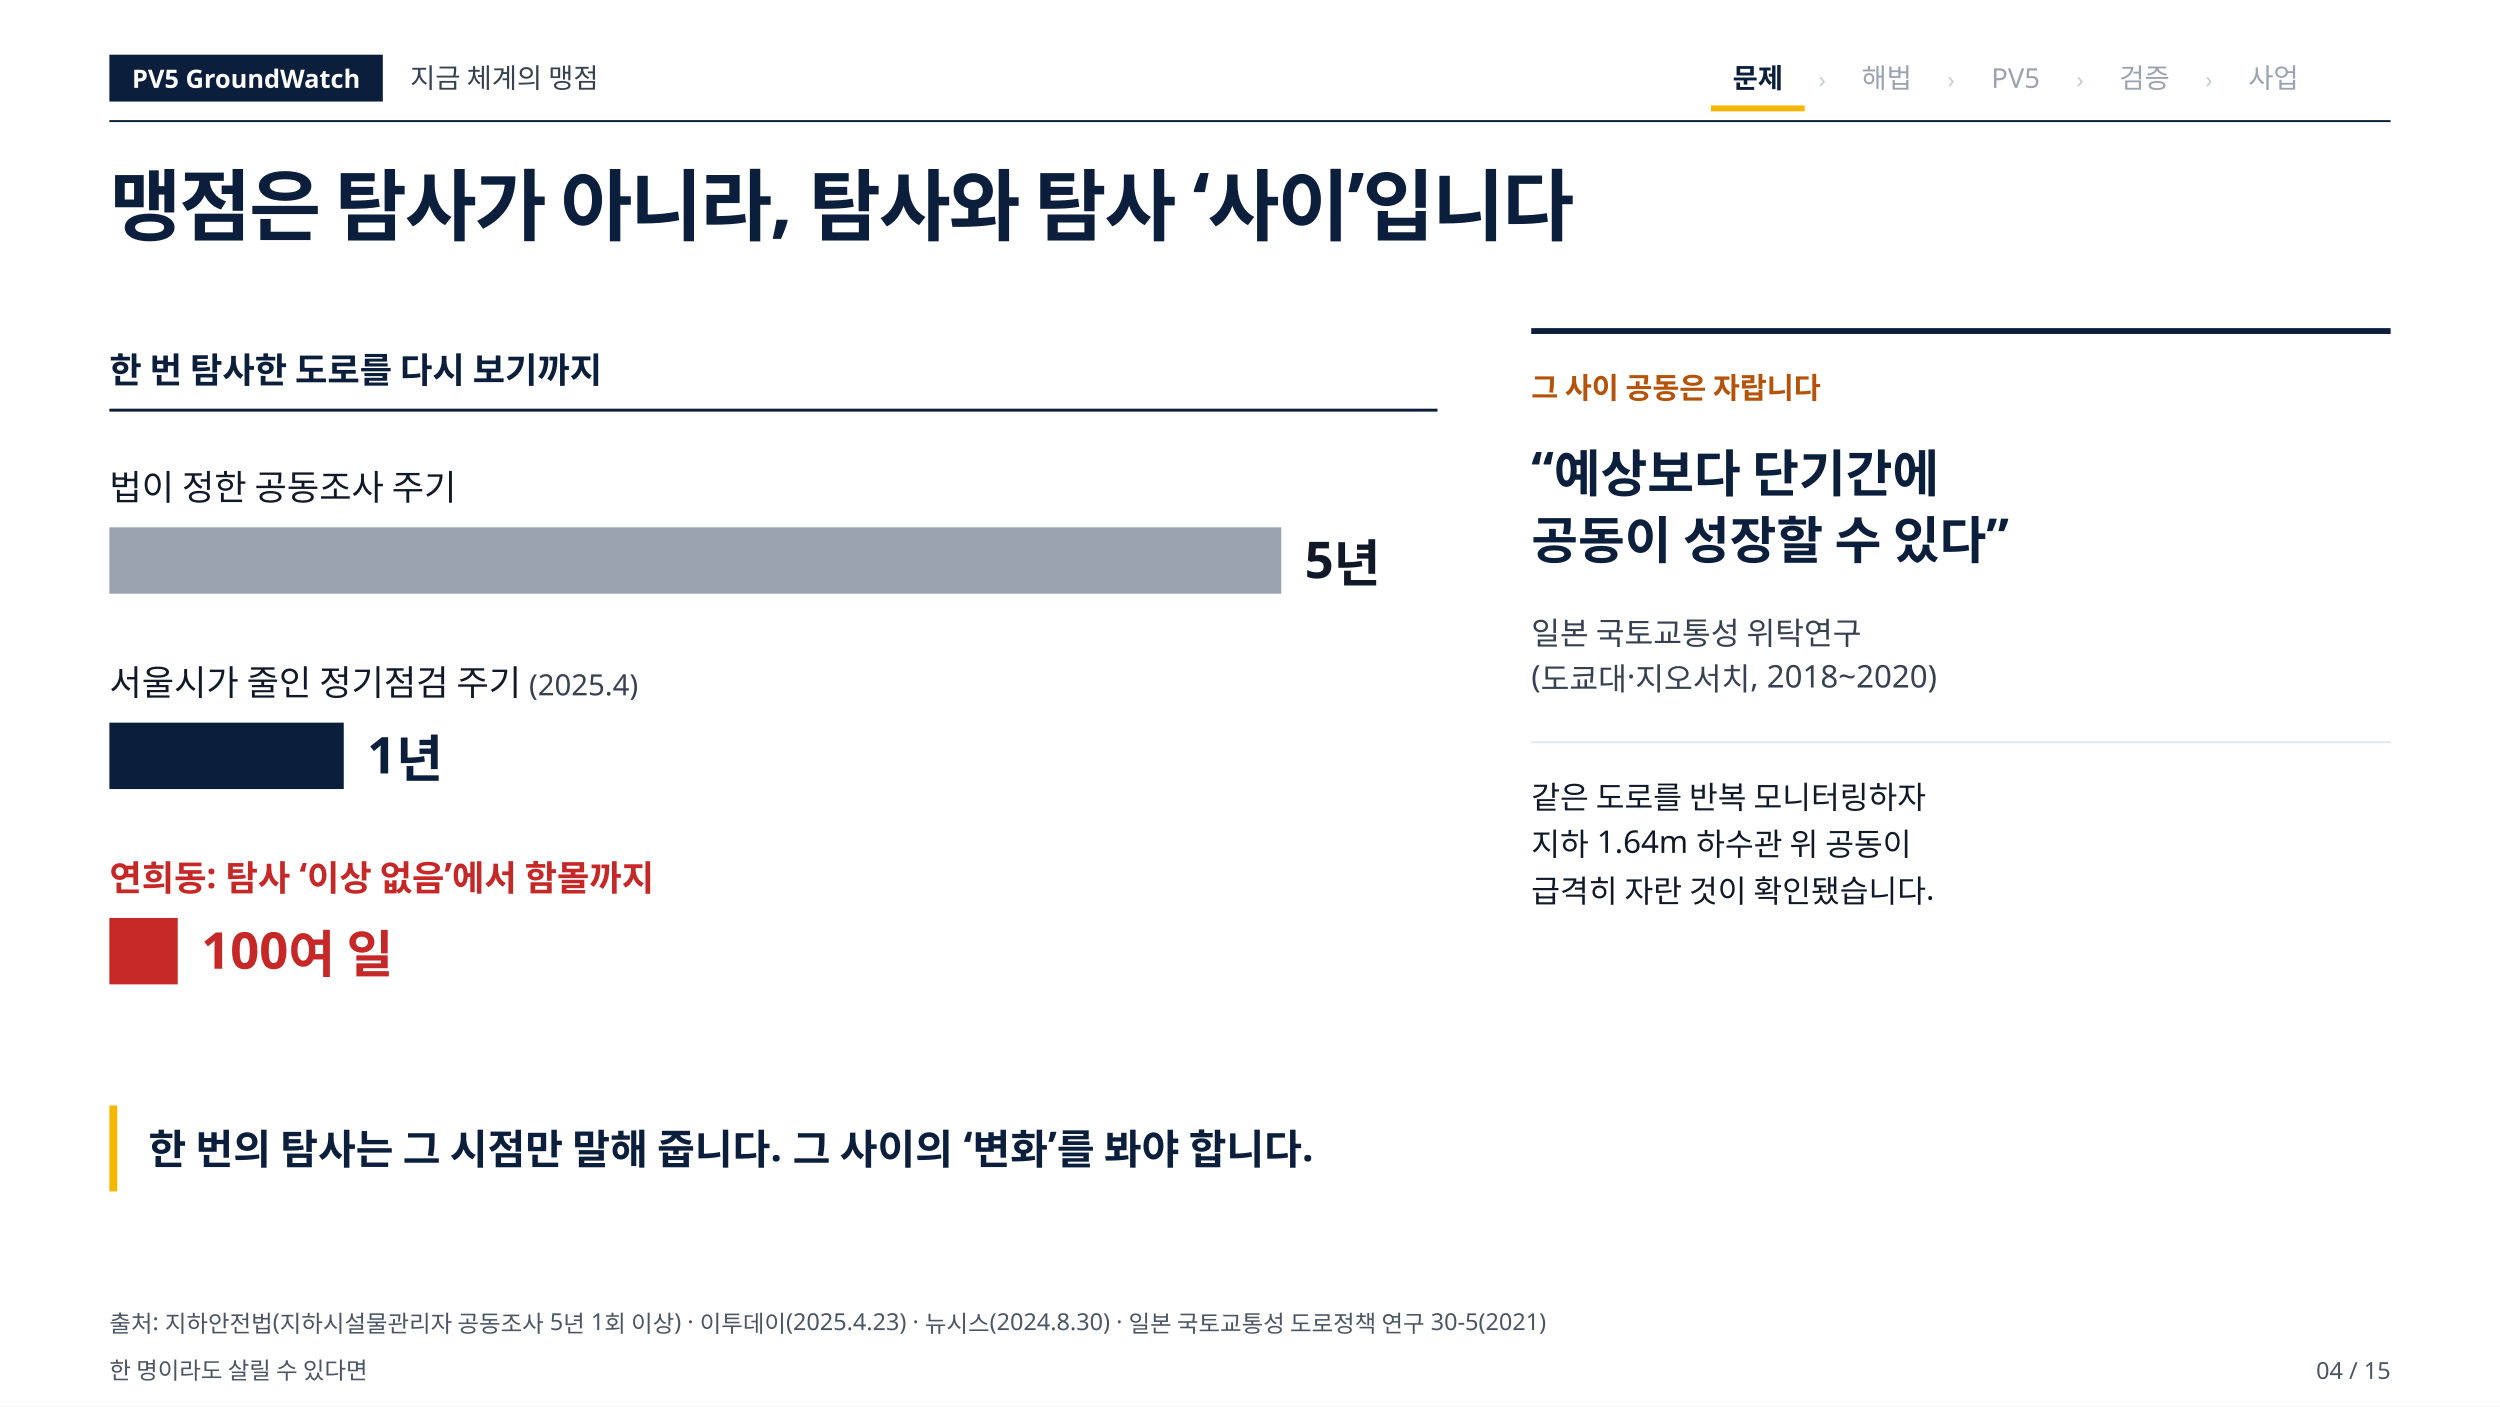
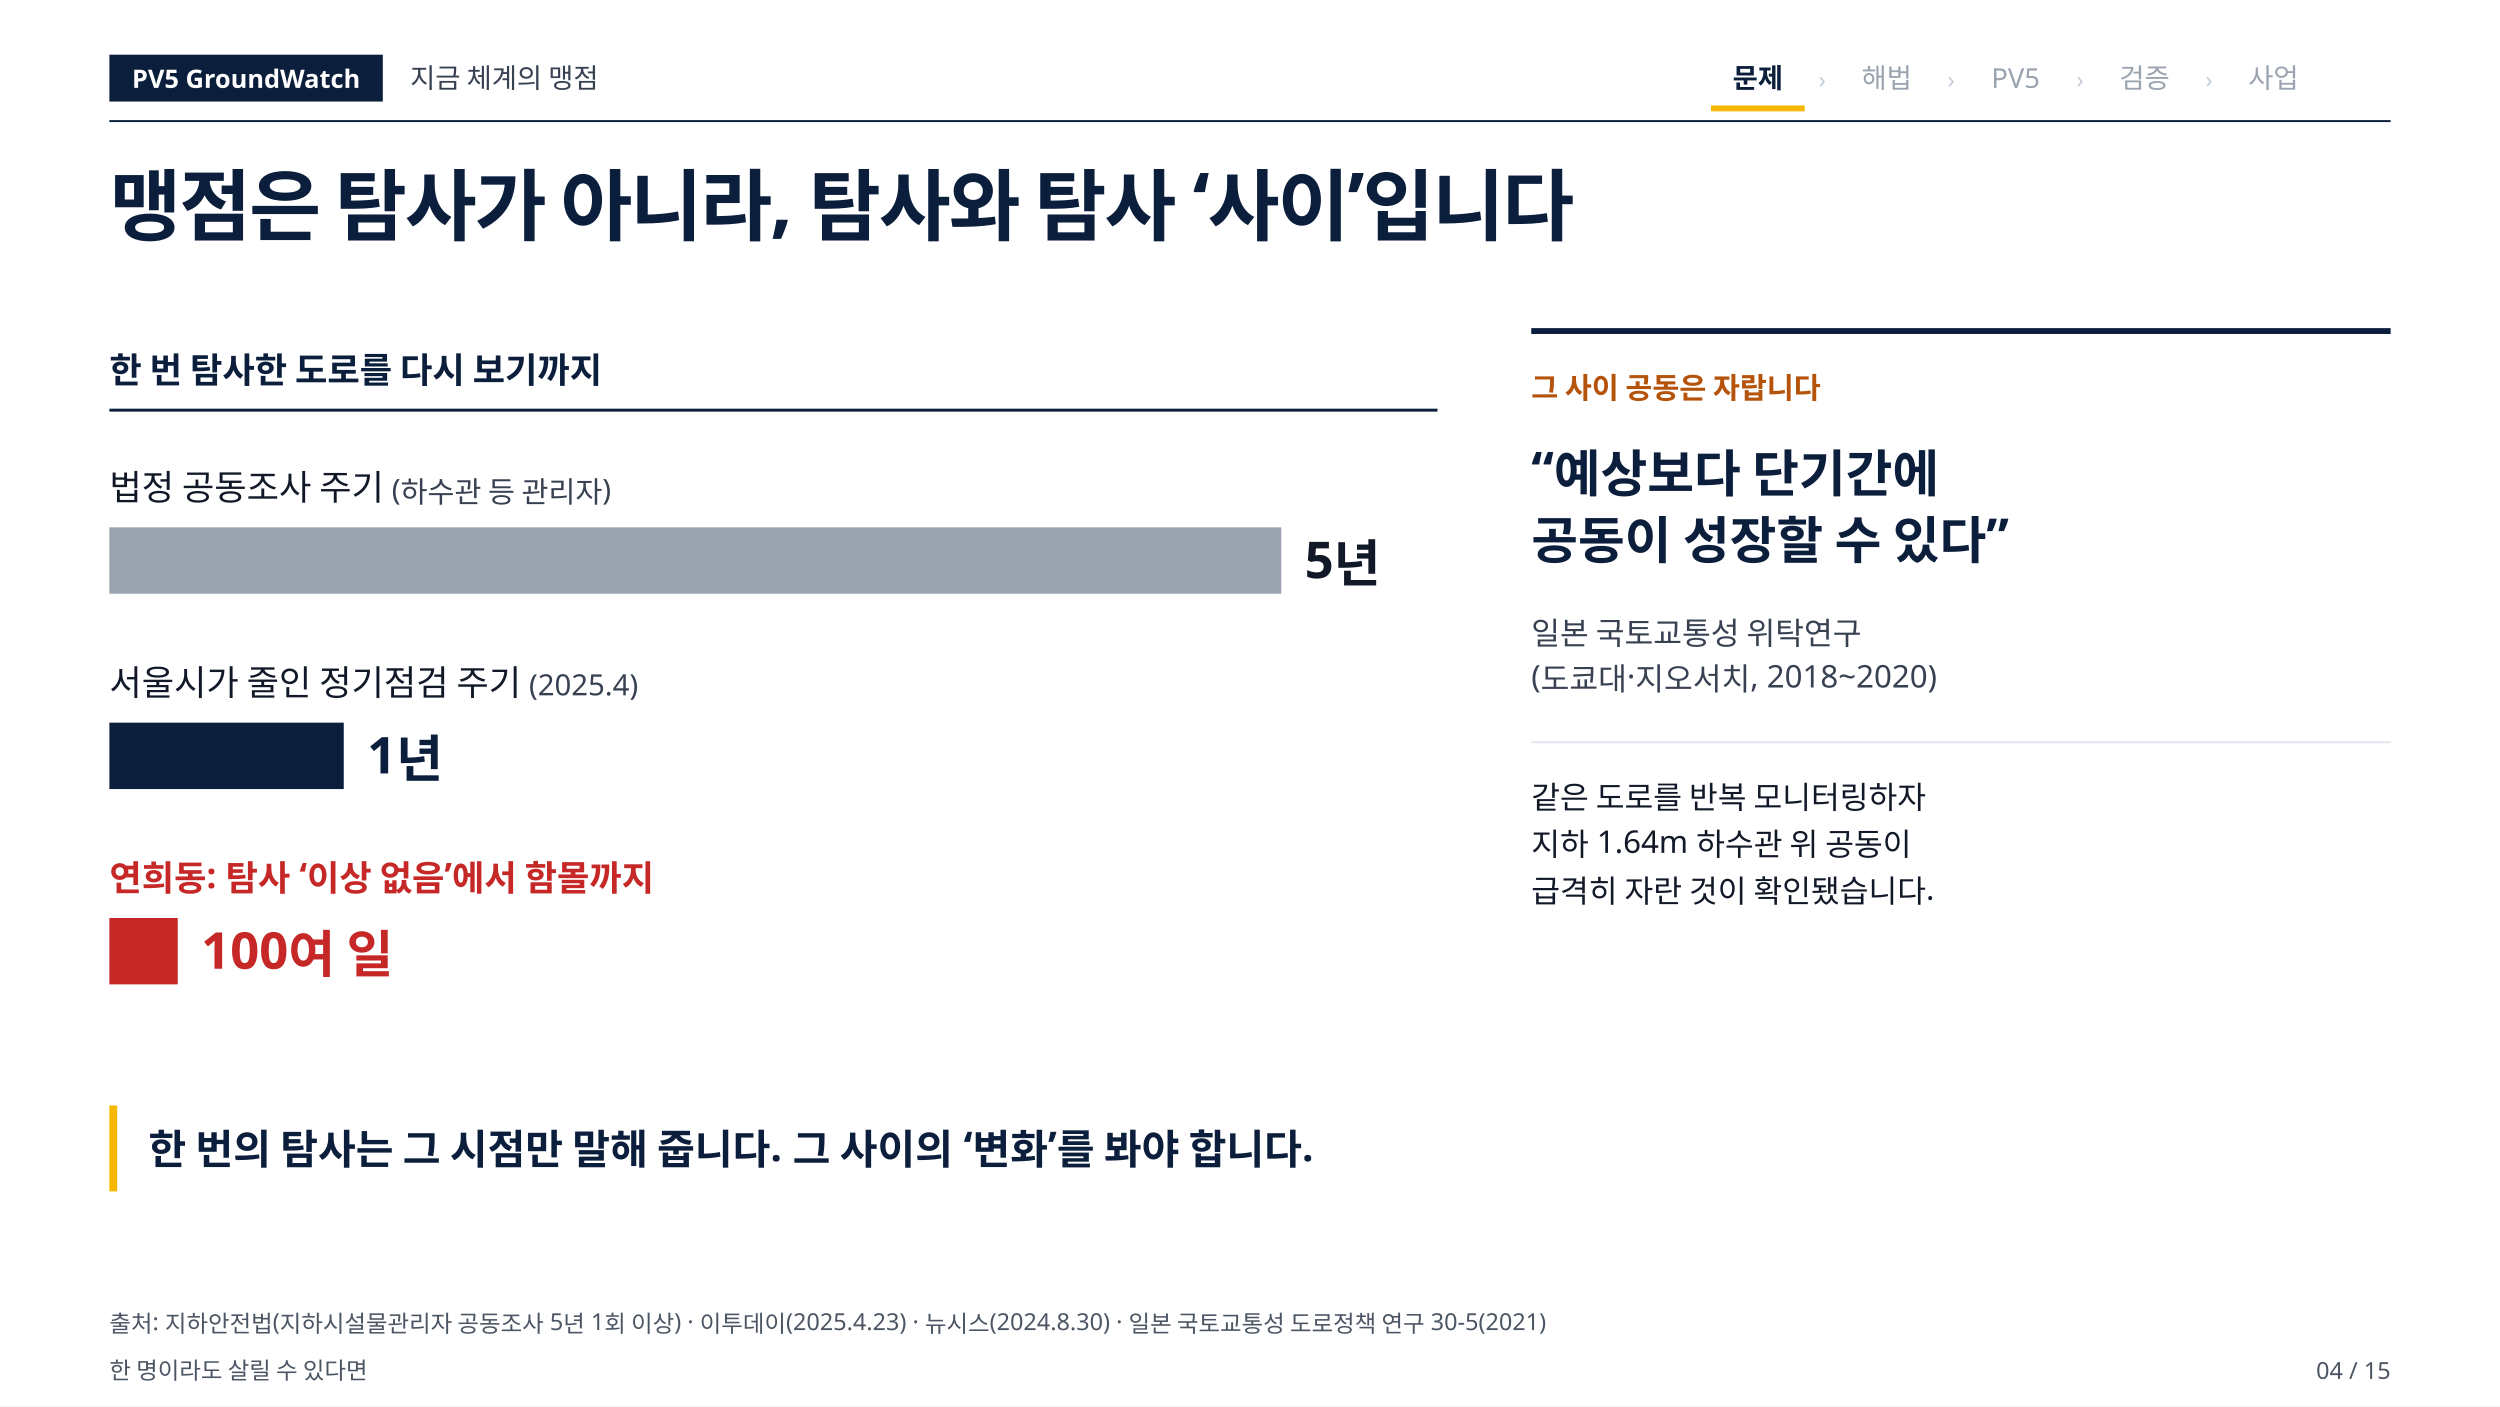
<svg xmlns="http://www.w3.org/2000/svg" viewBox="0 0 1280 720" lang="ko-KR" data-pptx-page-role="content" font-family="Pretendard, 'Malgun Gothic', sans-serif">
  <rect id="bg" x="0" y="0" width="1280" height="720" fill="#FFFFFF" />
  <g id="header" data-pptx-role="header" data-pptx-bounds="56 24 1168 40">
    <rect x="56" y="28" width="140" height="24" fill="#0B1E3C" />
    <text x="126" y="45" font-size="13" font-weight="bold" fill="#FFFFFF" text-anchor="middle">PV5 GroundWatch</text>
    <text x="210" y="45" font-size="14" fill="#374151">지금 체계의 맹점</text>
    <text x="900" y="45" font-size="14" font-weight="bold" fill="#0B1E3C" text-anchor="middle">문제</text>
    <rect x="876" y="54" width="48" height="3" fill="#F5B700" />
    <text x="933" y="45" font-size="12" fill="#C3CCD9" text-anchor="middle">›</text>
    <text x="966" y="45" font-size="14" font-weight="normal" fill="#9AA3AF" text-anchor="middle">해법</text>
    <text x="999" y="45" font-size="12" fill="#C3CCD9" text-anchor="middle">›</text>
    <text x="1032" y="45" font-size="14" font-weight="normal" fill="#9AA3AF" text-anchor="middle">PV5</text>
    <text x="1065" y="45" font-size="12" fill="#C3CCD9" text-anchor="middle">›</text>
    <text x="1098" y="45" font-size="14" font-weight="normal" fill="#9AA3AF" text-anchor="middle">검증</text>
    <text x="1131" y="45" font-size="12" fill="#C3CCD9" text-anchor="middle">›</text>
    <text x="1164" y="45" font-size="14" font-weight="normal" fill="#9AA3AF" text-anchor="middle">사업</text>
    <line x1="56" y1="62" x2="1224" y2="62" stroke="#0B1E3C" stroke-width="1" />
  </g>
  <g id="title" data-pptx-bounds="56 80 1168 56" letter-spacing="-1">
    <text x="56" y="120" font-size="40" font-weight="bold" fill="#0B1E3C">맹점은 탐사가 아니라, 탐사와 탐사 ‘사이’입니다</text>
  </g>
  <g id="gap-chart" data-pptx-bounds="56 168 680 360">
    <text x="56" y="196" font-size="18" font-weight="bold" fill="#0B1E3C">한 번 탐사한 도로를 다시 보기까지</text>
    <line x1="56" y1="210" x2="736" y2="210" stroke="#0B1E3C" stroke-width="1.5" />
-     <text x="56" y="256" font-size="18" fill="#111827">법이 정한 공동조사 주기</text>
+     <text x="56" y="256" font-size="18" fill="#111827">법정 공동조사 주기 <tspan font-size="15" fill="#374151">(하수관 등 관리자)</tspan>
+     </text>
    <rect x="56" y="270" width="600" height="34" fill="#9AA3AF" />
    <text x="668" y="296" font-size="26" font-weight="bold" fill="#111827">5년</text>
    <text x="56" y="356" font-size="18" fill="#111827">서울시가 줄인 정기점검 주기 <tspan font-size="15" fill="#374151">(2025.4)</tspan>
    </text>
    <rect x="56" y="370" width="120" height="34" fill="#0B1E3C" />
    <text x="188" y="396" font-size="26" font-weight="bold" fill="#0B1E3C">1년</text>
    <text x="56" y="456" font-size="18" font-weight="bold" fill="#C62828">연희동: 탐사 ‘이상 없음’에서 함몰까지</text>
    <rect x="56" y="470" width="35" height="34" fill="#C62828" />
    <text x="103" y="496" font-size="26" font-weight="bold" fill="#C62828">100여 일</text>
  </g>
  <g id="evidence" data-pptx-bounds="784 168 440 360">
    <rect x="784" y="168" width="440" height="3" fill="#0B1E3C" />
    <text x="784" y="204" font-size="15" font-weight="bold" fill="#B45309">그 사이 공동은 자랍니다</text>
    <text x="784" y="250" font-size="26" font-weight="bold" fill="#0B1E3C">“예상보다 단기간에</text>
    <text x="784" y="286" font-size="26" font-weight="bold" fill="#0B1E3C">공동이 성장할 수 있다”</text>
    <text x="784" y="330" font-size="16" fill="#374151">일본 국토교통성 위탁연구</text>
    <text x="784" y="352" font-size="16" fill="#374151">(도쿄대·지오서치, 2018~2020)</text>
    <line x1="784" y1="380" x2="1224" y2="380" stroke="#E2E6EC" stroke-width="1" />
    <text x="784" y="414" font-size="16" fill="#111827">같은 도로를 반복 모니터링하자</text>
    <text x="784" y="438" font-size="16" fill="#111827">지하 1.64m 하수관 위 공동이</text>
    <text x="784" y="462" font-size="16" fill="#111827">급격히 자란 것이 확인됐습니다.</text>
  </g>
  <g id="conclusion" data-pptx-bounds="56 566 1168 44">
    <rect x="56" y="566" width="4" height="44" fill="#F5B700" />
    <text x="76" y="596" font-size="21" font-weight="bold" fill="#0B1E3C">한 번의 탐사는 그 시점만 말해 줍니다. 그 사이의 ‘변화’를 봐야 합니다.</text>
  </g>
  <g id="source" data-pptx-bounds="56 668 1168 20">
    <text x="56" y="682" font-size="12" fill="#4B5563">출처: 지하안전법(지하시설물관리자 공동조사 5년 1회 이상) · 이투데이(2025.4.23) · 뉴시스(2024.8.30) · 일본 국토교통성 도로정책 연구 30-5(2021)</text>
  </g>
  <g id="footer" data-pptx-role="footer" data-pptx-bounds="56 692 1168 22" fill="#4B5563" font-size="12">
    <text x="56" y="706">한 명이라도 살릴 수 있다면</text>
    <text x="1224" y="706" text-anchor="end">04 / 15</text>
  </g>
</svg>
